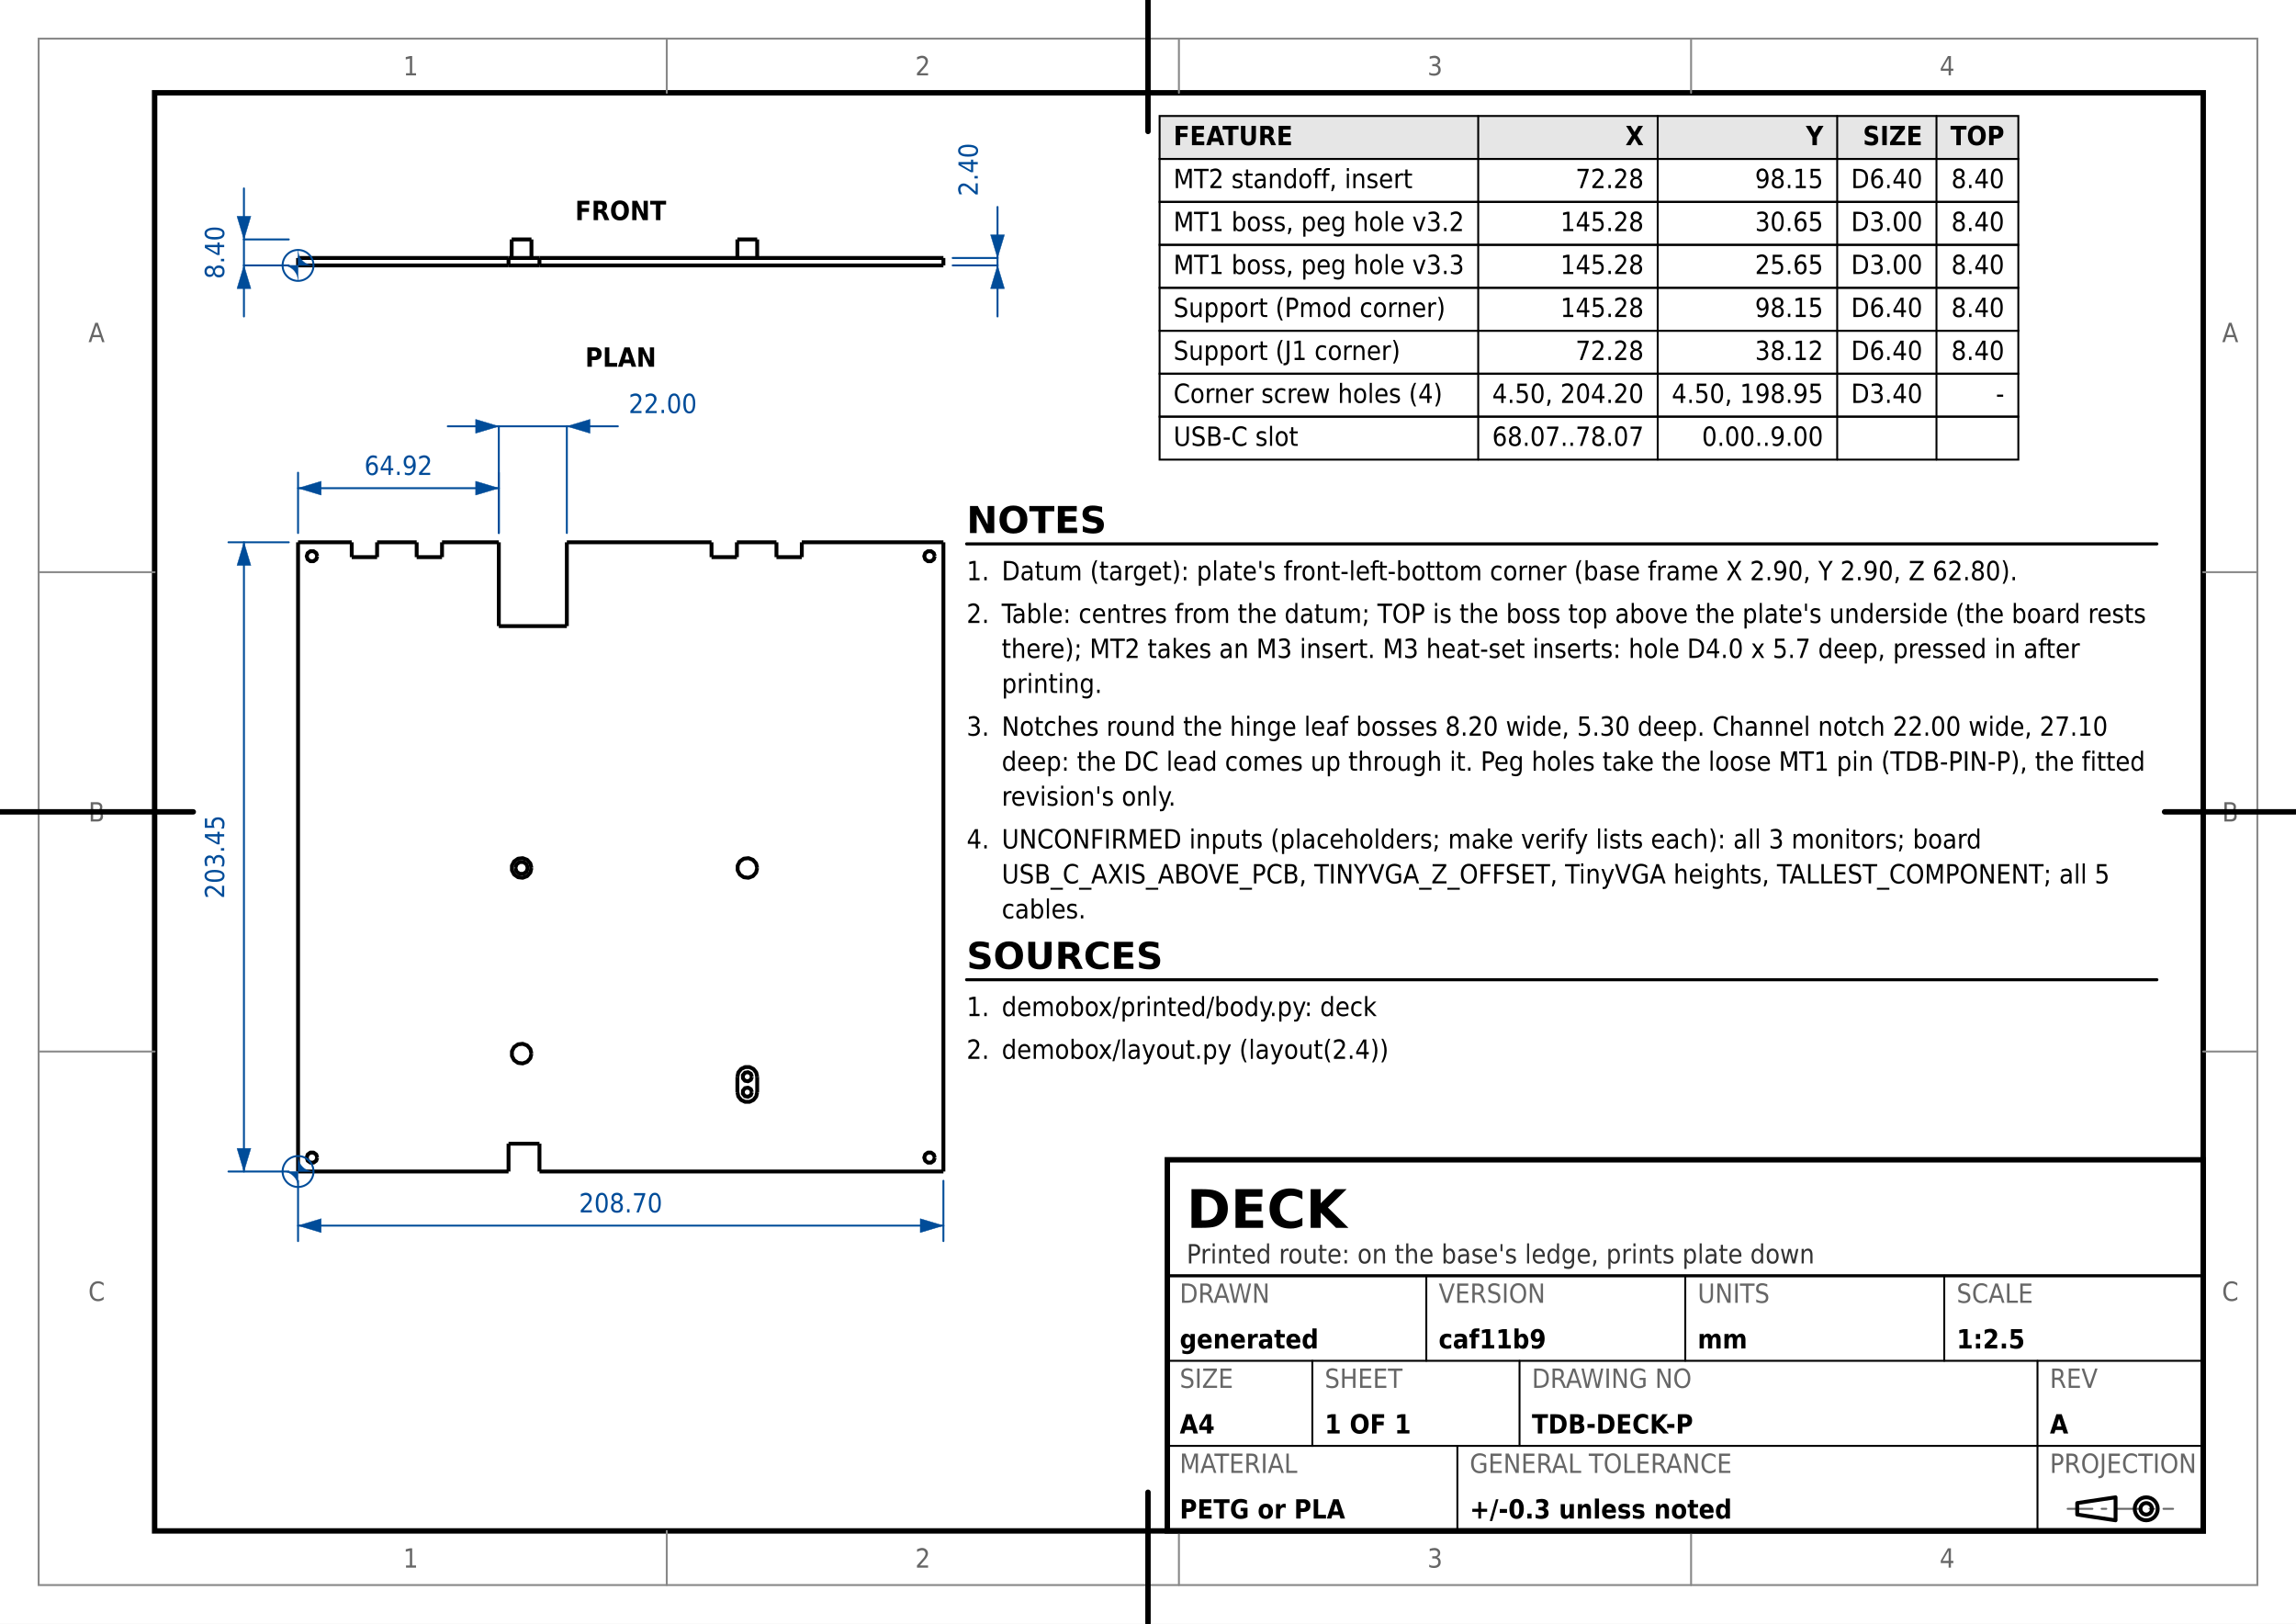
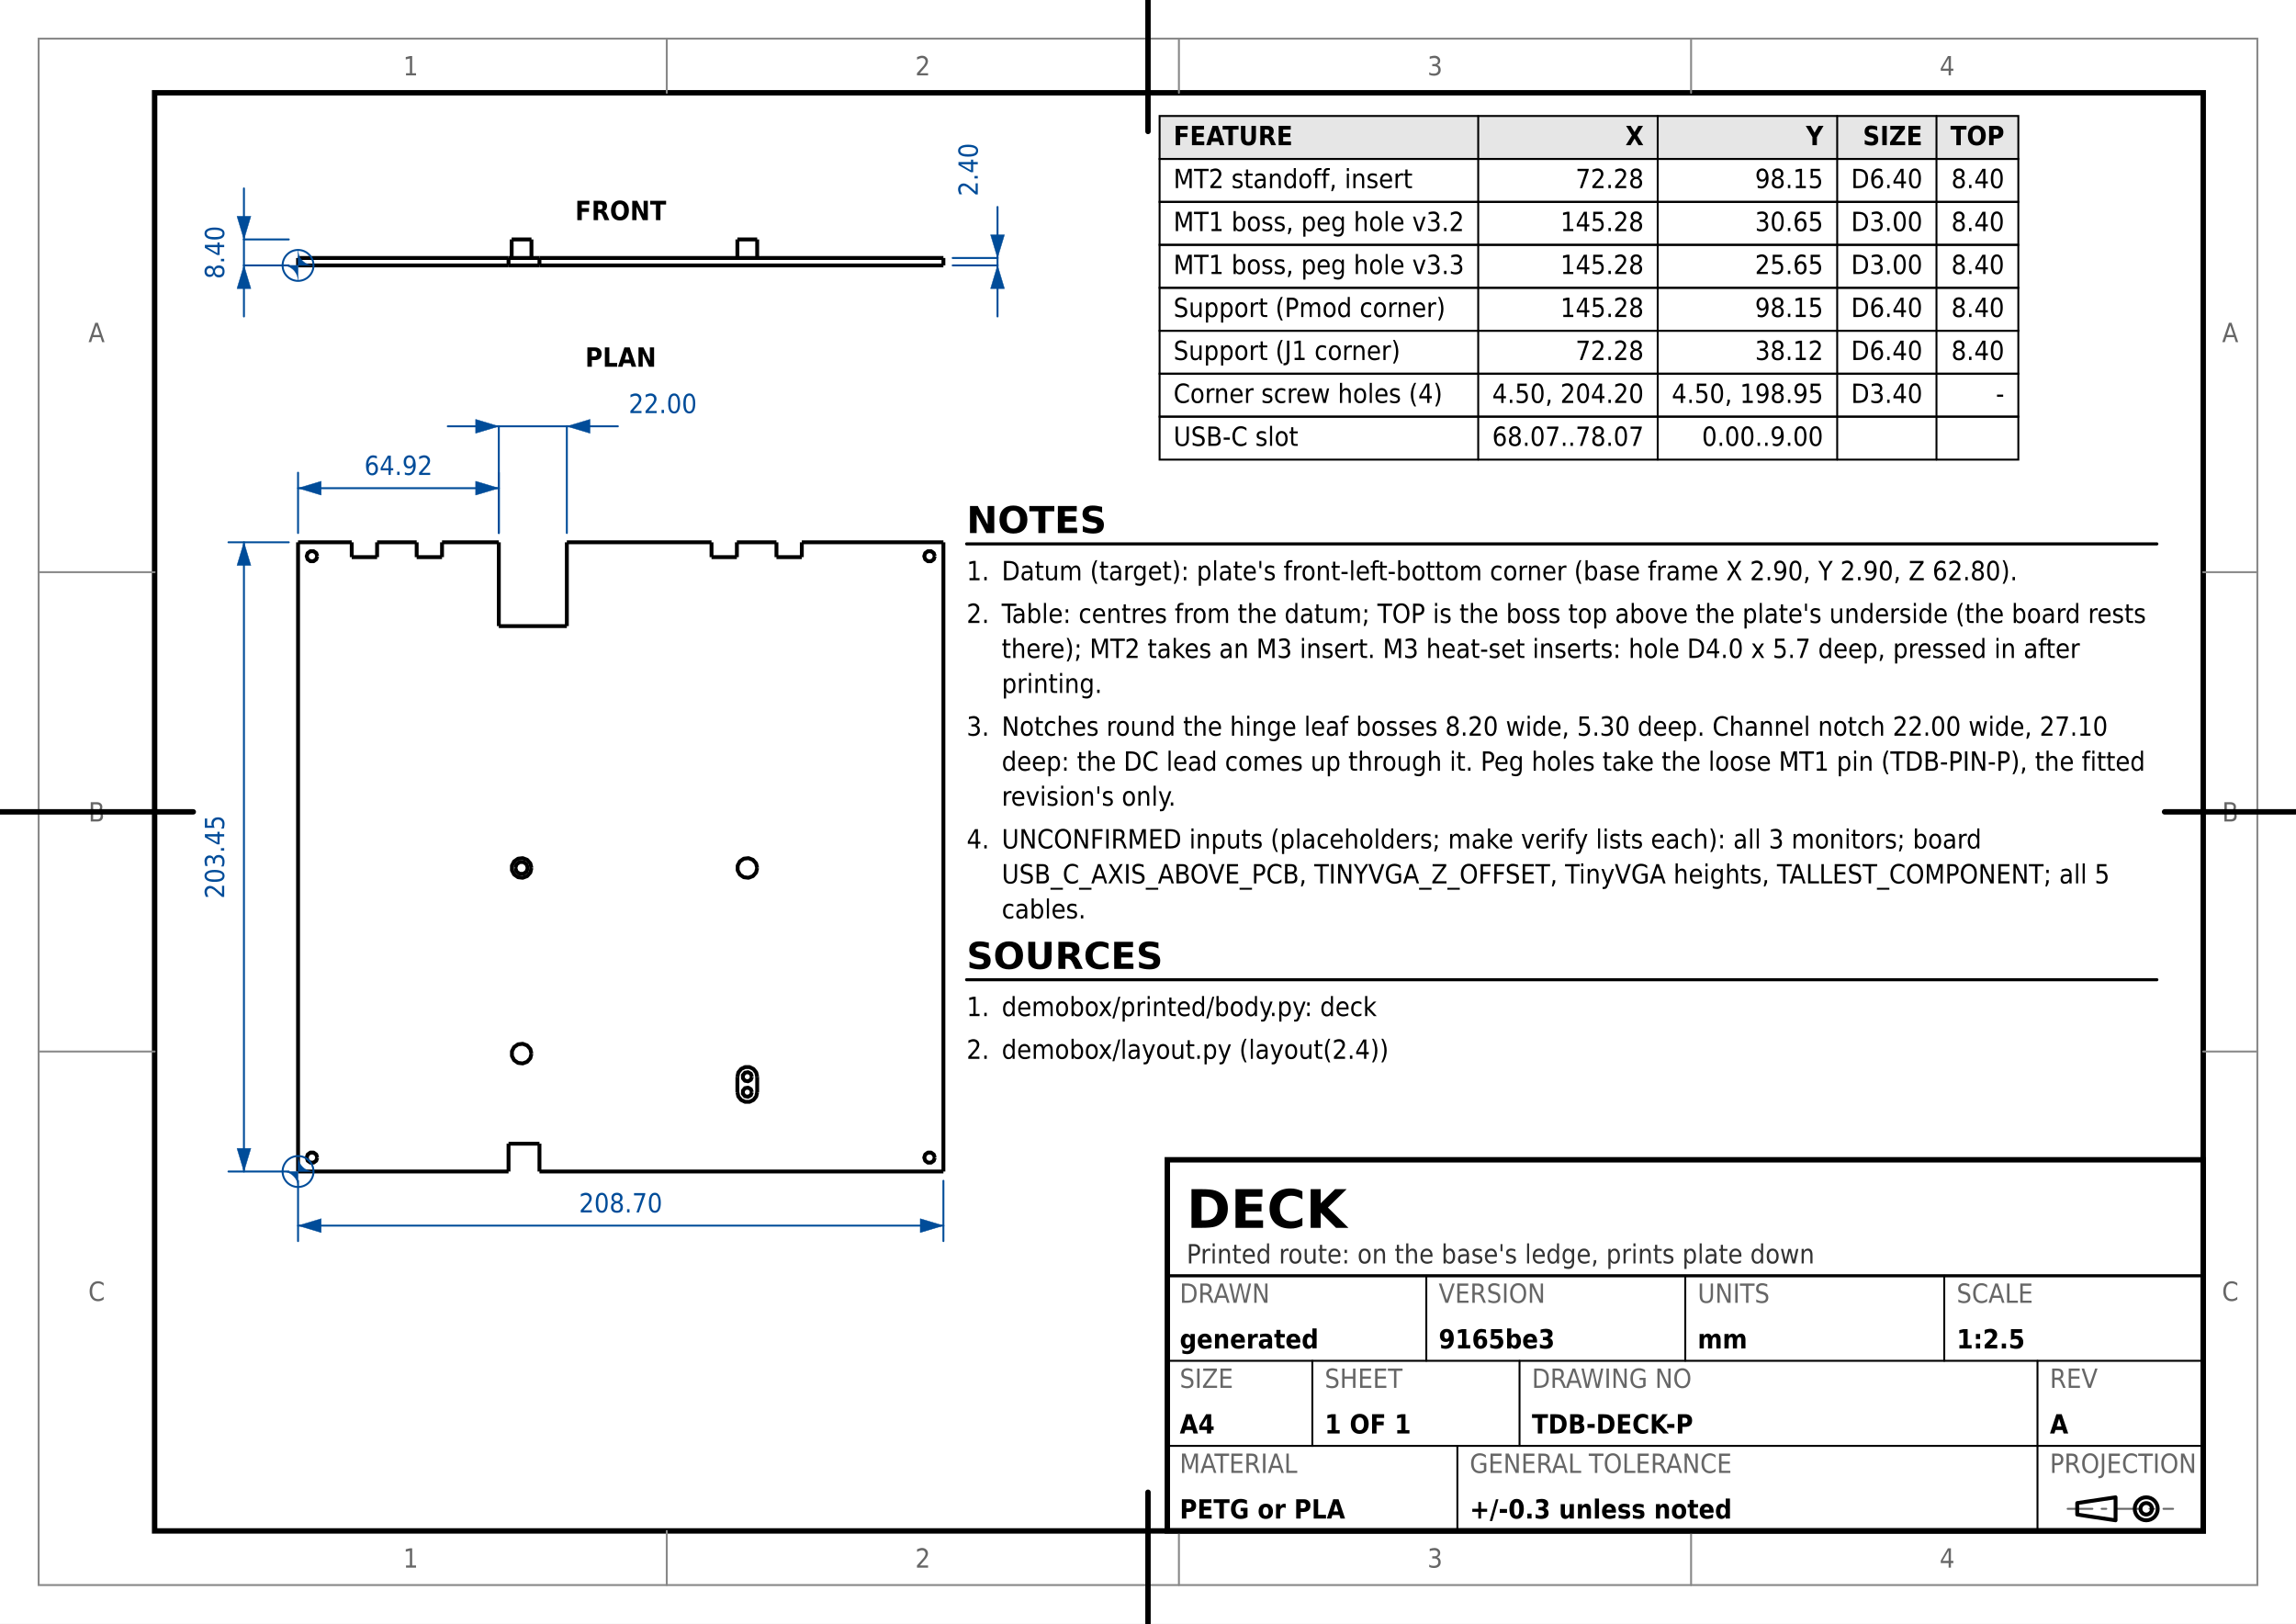
<svg xmlns="http://www.w3.org/2000/svg" version="1.1" width="297mm" height="210mm" viewBox="0 0 297 210">
  <rect width="100%" height="100%" fill="#ffffff" />
  <rect x="5" y="5" width="287" height="200" fill="none" stroke="#888888" stroke-width="0.25" />
  <rect x="20" y="12" width="265" height="186" fill="none" stroke="#000000" stroke-width="0.7" />
  <text x="53.125" y="202.75" font-family="DejaVu Sans Condensed, DejaVu Sans, Liberation Sans, sans-serif" font-size="3.429" fill="#666666" text-anchor="middle">1</text>
  <text x="53.125" y="9.75" font-family="DejaVu Sans Condensed, DejaVu Sans, Liberation Sans, sans-serif" font-size="3.429" fill="#666666" text-anchor="middle">1</text>
  <line x1="86.25" y1="205" x2="86.25" y2="198" stroke="#888888" stroke-width="0.25" stroke-linecap="round" />
  <line x1="86.25" y1="12" x2="86.25" y2="5" stroke="#888888" stroke-width="0.25" stroke-linecap="round" />
  <text x="119.375" y="202.75" font-family="DejaVu Sans Condensed, DejaVu Sans, Liberation Sans, sans-serif" font-size="3.429" fill="#666666" text-anchor="middle">2</text>
  <text x="119.375" y="9.75" font-family="DejaVu Sans Condensed, DejaVu Sans, Liberation Sans, sans-serif" font-size="3.429" fill="#666666" text-anchor="middle">2</text>
  <line x1="152.5" y1="205" x2="152.5" y2="198" stroke="#888888" stroke-width="0.25" stroke-linecap="round" />
  <line x1="152.5" y1="12" x2="152.5" y2="5" stroke="#888888" stroke-width="0.25" stroke-linecap="round" />
  <text x="185.625" y="202.75" font-family="DejaVu Sans Condensed, DejaVu Sans, Liberation Sans, sans-serif" font-size="3.429" fill="#666666" text-anchor="middle">3</text>
  <text x="185.625" y="9.75" font-family="DejaVu Sans Condensed, DejaVu Sans, Liberation Sans, sans-serif" font-size="3.429" fill="#666666" text-anchor="middle">3</text>
  <line x1="218.75" y1="205" x2="218.75" y2="198" stroke="#888888" stroke-width="0.25" stroke-linecap="round" />
  <line x1="218.75" y1="12" x2="218.75" y2="5" stroke="#888888" stroke-width="0.25" stroke-linecap="round" />
  <text x="251.875" y="202.75" font-family="DejaVu Sans Condensed, DejaVu Sans, Liberation Sans, sans-serif" font-size="3.429" fill="#666666" text-anchor="middle">4</text>
  <text x="251.875" y="9.75" font-family="DejaVu Sans Condensed, DejaVu Sans, Liberation Sans, sans-serif" font-size="3.429" fill="#666666" text-anchor="middle">4</text>
  <text x="12.5" y="168.25" font-family="DejaVu Sans Condensed, DejaVu Sans, Liberation Sans, sans-serif" font-size="3.429" fill="#666666" text-anchor="middle">C</text>
  <text x="288.5" y="168.25" font-family="DejaVu Sans Condensed, DejaVu Sans, Liberation Sans, sans-serif" font-size="3.429" fill="#666666" text-anchor="middle">C</text>
  <line x1="5" y1="136" x2="20" y2="136" stroke="#888888" stroke-width="0.25" stroke-linecap="round" />
  <line x1="285" y1="136" x2="292" y2="136" stroke="#888888" stroke-width="0.25" stroke-linecap="round" />
  <text x="12.5" y="106.25" font-family="DejaVu Sans Condensed, DejaVu Sans, Liberation Sans, sans-serif" font-size="3.429" fill="#666666" text-anchor="middle">B</text>
  <text x="288.5" y="106.25" font-family="DejaVu Sans Condensed, DejaVu Sans, Liberation Sans, sans-serif" font-size="3.429" fill="#666666" text-anchor="middle">B</text>
  <line x1="5" y1="74" x2="20" y2="74" stroke="#888888" stroke-width="0.25" stroke-linecap="round" />
  <line x1="285" y1="74" x2="292" y2="74" stroke="#888888" stroke-width="0.25" stroke-linecap="round" />
  <text x="12.5" y="44.25" font-family="DejaVu Sans Condensed, DejaVu Sans, Liberation Sans, sans-serif" font-size="3.429" fill="#666666" text-anchor="middle">A</text>
  <text x="288.5" y="44.25" font-family="DejaVu Sans Condensed, DejaVu Sans, Liberation Sans, sans-serif" font-size="3.429" fill="#666666" text-anchor="middle">A</text>
  <line x1="148.5" y1="210" x2="148.5" y2="193" stroke="#000000" stroke-width="0.7" stroke-linecap="round" />
  <line x1="148.5" y1="17" x2="148.5" y2="0" stroke="#000000" stroke-width="0.7" stroke-linecap="round" />
  <line x1="0" y1="105" x2="25" y2="105" stroke="#000000" stroke-width="0.7" stroke-linecap="round" />
  <line x1="280" y1="105" x2="297" y2="105" stroke="#000000" stroke-width="0.7" stroke-linecap="round" />
  <polyline points="38.555,34.327 38.555,33.367" fill="none" stroke="#000000" stroke-width="0.5" stroke-linejoin="round" />
  <polyline points="38.555,34.327 65.782,34.327" fill="none" stroke="#000000" stroke-width="0.5" stroke-linejoin="round" />
  <polyline points="65.782,33.367 65.782,34.327" fill="none" stroke="#000000" stroke-width="0.5" stroke-linejoin="round" />
  <polyline points="38.555,33.367 65.782,33.367" fill="none" stroke="#000000" stroke-width="0.5" stroke-linejoin="round" />
  <polyline points="69.782,33.367 122.035,33.367" fill="none" stroke="#000000" stroke-width="0.5" stroke-linejoin="round" />
  <polyline points="69.782,33.367 65.782,33.367" fill="none" stroke="#000000" stroke-width="0.5" stroke-linejoin="round" />
  <polyline points="69.782,34.327 122.035,34.327" fill="none" stroke="#000000" stroke-width="0.5" stroke-linejoin="round" />
  <polyline points="69.782,34.327 65.782,34.327" fill="none" stroke="#000000" stroke-width="0.5" stroke-linejoin="round" />
  <polyline points="122.035,34.327 122.035,33.367" fill="none" stroke="#000000" stroke-width="0.5" stroke-linejoin="round" />
  <polyline points="69.782,33.367 69.782,34.327" fill="none" stroke="#000000" stroke-width="0.5" stroke-linejoin="round" />
  <polyline points="66.186,30.967 66.218,30.967 66.312,30.967 66.465,30.967 66.668,30.967 66.91,30.967 67.181,30.967 67.466,30.967 67.751,30.967 68.021,30.967 68.264,30.967 68.466,30.967 68.619,30.967 68.714,30.967 68.746,30.967" fill="none" stroke="#000000" stroke-width="0.5" stroke-linejoin="round" />
  <polyline points="68.746,33.367 68.746,30.967" fill="none" stroke="#000000" stroke-width="0.5" stroke-linejoin="round" />
  <polyline points="97.946,33.367 97.946,30.967" fill="none" stroke="#000000" stroke-width="0.5" stroke-linejoin="round" />
  <polyline points="95.386,33.367 95.386,30.967" fill="none" stroke="#000000" stroke-width="0.5" stroke-linejoin="round" />
  <polyline points="97.946,30.967 97.914,30.967 97.819,30.967 97.666,30.967 97.464,30.967 97.221,30.967 96.951,30.967 96.666,30.967 96.381,30.967 96.11,30.967 95.868,30.967 95.665,30.967 95.512,30.967 95.418,30.967 95.386,30.967" fill="none" stroke="#000000" stroke-width="0.5" stroke-linejoin="round" />
  <polyline points="66.186,33.367 66.186,30.967" fill="none" stroke="#000000" stroke-width="0.5" stroke-linejoin="round" />
  <polyline points="38.555,151.516 38.555,70.136" fill="none" stroke="#000000" stroke-width="0.5" stroke-linejoin="round" />
  <polyline points="38.555,151.516 65.782,151.516" fill="none" stroke="#000000" stroke-width="0.5" stroke-linejoin="round" />
  <polyline points="38.555,70.136 45.499,70.136" fill="none" stroke="#000000" stroke-width="0.5" stroke-linejoin="round" />
  <polyline points="45.499,72.056 45.499,70.136" fill="none" stroke="#000000" stroke-width="0.5" stroke-linejoin="round" />
  <polyline points="48.779,72.056 45.499,72.056" fill="none" stroke="#000000" stroke-width="0.5" stroke-linejoin="round" />
  <polyline points="48.779,72.056 48.779,70.136" fill="none" stroke="#000000" stroke-width="0.5" stroke-linejoin="round" />
  <polyline points="48.779,70.136 53.899,70.136" fill="none" stroke="#000000" stroke-width="0.5" stroke-linejoin="round" />
  <polyline points="53.899,72.056 53.899,70.136" fill="none" stroke="#000000" stroke-width="0.5" stroke-linejoin="round" />
  <polyline points="57.179,72.056 53.899,72.056" fill="none" stroke="#000000" stroke-width="0.5" stroke-linejoin="round" />
  <polyline points="57.179,72.056 57.179,70.136" fill="none" stroke="#000000" stroke-width="0.5" stroke-linejoin="round" />
  <polyline points="57.179,70.136 64.524,70.136" fill="none" stroke="#000000" stroke-width="0.5" stroke-linejoin="round" />
  <polyline points="64.524,80.976 64.524,70.136" fill="none" stroke="#000000" stroke-width="0.5" stroke-linejoin="round" />
  <polyline points="73.324,80.976 64.524,80.976" fill="none" stroke="#000000" stroke-width="0.5" stroke-linejoin="round" />
  <polyline points="73.324,80.976 73.324,70.136" fill="none" stroke="#000000" stroke-width="0.5" stroke-linejoin="round" />
  <polyline points="73.324,70.136 92.039,70.136" fill="none" stroke="#000000" stroke-width="0.5" stroke-linejoin="round" />
  <polyline points="92.039,72.056 92.039,70.136" fill="none" stroke="#000000" stroke-width="0.5" stroke-linejoin="round" />
  <polyline points="95.319,72.056 92.039,72.056" fill="none" stroke="#000000" stroke-width="0.5" stroke-linejoin="round" />
  <polyline points="95.319,72.056 95.319,70.136" fill="none" stroke="#000000" stroke-width="0.5" stroke-linejoin="round" />
  <polyline points="95.319,70.136 100.439,70.136" fill="none" stroke="#000000" stroke-width="0.5" stroke-linejoin="round" />
  <polyline points="100.439,72.056 100.439,70.136" fill="none" stroke="#000000" stroke-width="0.5" stroke-linejoin="round" />
  <polyline points="103.719,72.056 100.439,72.056" fill="none" stroke="#000000" stroke-width="0.5" stroke-linejoin="round" />
  <polyline points="103.719,72.056 103.719,70.136" fill="none" stroke="#000000" stroke-width="0.5" stroke-linejoin="round" />
  <polyline points="103.719,70.136 122.035,70.136" fill="none" stroke="#000000" stroke-width="0.5" stroke-linejoin="round" />
  <polyline points="122.035,151.516 122.035,70.136" fill="none" stroke="#000000" stroke-width="0.5" stroke-linejoin="round" />
  <polyline points="69.782,151.516 122.035,151.516" fill="none" stroke="#000000" stroke-width="0.5" stroke-linejoin="round" />
  <polyline points="69.782,151.516 69.782,147.916" fill="none" stroke="#000000" stroke-width="0.5" stroke-linejoin="round" />
  <polyline points="69.782,147.916 65.782,147.916" fill="none" stroke="#000000" stroke-width="0.5" stroke-linejoin="round" />
  <polyline points="65.782,151.516 65.782,147.916" fill="none" stroke="#000000" stroke-width="0.5" stroke-linejoin="round" />
  <polyline points="41.035,149.716 40.905,149.317 40.565,149.07 40.145,149.07 39.804,149.317 39.675,149.716 39.804,150.116 40.145,150.363 40.565,150.363 40.905,150.116 41.035,149.716" fill="none" stroke="#000000" stroke-width="0.5" stroke-linejoin="round" />
  <polyline points="120.915,149.716 120.785,149.317 120.445,149.07 120.025,149.07 119.684,149.317 119.555,149.716 119.684,150.116 120.025,150.363 120.445,150.363 120.785,150.116 120.915,149.716" fill="none" stroke="#000000" stroke-width="0.5" stroke-linejoin="round" />
  <polyline points="41.035,71.936 40.905,71.537 40.565,71.29 40.145,71.29 39.804,71.537 39.675,71.936 39.804,72.336 40.145,72.583 40.565,72.583 40.905,72.336 41.035,71.936" fill="none" stroke="#000000" stroke-width="0.5" stroke-linejoin="round" />
  <polyline points="120.915,71.936 120.785,71.537 120.445,71.29 120.025,71.29 119.684,71.537 119.555,71.936 119.684,72.336 120.025,72.583 120.445,72.583 120.785,72.336 120.915,71.936" fill="none" stroke="#000000" stroke-width="0.5" stroke-linejoin="round" />
  <polyline points="68.746,136.268 68.599,135.673 68.193,135.215 67.62,134.998 67.012,135.071 66.508,135.419 66.223,135.962 66.223,136.575 66.508,137.117 67.012,137.465 67.62,137.539 68.193,137.322 68.599,136.863 68.746,136.268" fill="none" stroke="#000000" stroke-width="0.5" stroke-linejoin="round" />
  <polyline points="68.746,112.256 68.599,111.662 68.193,111.203 67.62,110.986 67.012,111.059 66.508,111.407 66.223,111.95 66.223,112.563 66.508,113.105 67.012,113.453 67.62,113.527 68.193,113.31 68.599,112.851 68.746,112.256" fill="none" stroke="#000000" stroke-width="0.5" stroke-linejoin="round" />
  <polyline points="97.946,141.256 97.819,141.812 97.464,142.257 96.951,142.504 96.381,142.504 95.868,142.257 95.512,141.812 95.386,141.256" fill="none" stroke="#000000" stroke-width="0.5" stroke-linejoin="round" />
  <polyline points="97.946,139.256 97.946,141.256" fill="none" stroke="#000000" stroke-width="0.5" stroke-linejoin="round" />
  <polyline points="95.386,141.256 95.386,139.256" fill="none" stroke="#000000" stroke-width="0.5" stroke-linejoin="round" />
  <polyline points="95.386,139.256 95.512,138.701 95.868,138.256 96.381,138.008 96.951,138.008 97.464,138.256 97.819,138.701 97.946,139.256" fill="none" stroke="#000000" stroke-width="0.5" stroke-linejoin="round" />
  <polyline points="97.946,112.256 97.799,111.662 97.393,111.203 96.82,110.986 96.212,111.059 95.708,111.407 95.423,111.95 95.423,112.563 95.708,113.105 96.212,113.453 96.82,113.527 97.393,113.31 97.799,112.851 97.946,112.256" fill="none" stroke="#000000" stroke-width="0.5" stroke-linejoin="round" />
  <polyline points="66.666,112.256 66.819,111.786 67.219,111.496 67.713,111.496 68.113,111.786 68.266,112.256 68.113,112.727 67.713,113.017 67.219,113.017 66.819,112.727 66.666,112.256" fill="none" stroke="#000000" stroke-width="0.5" stroke-linejoin="round" />
  <polyline points="97.266,141.256 97.125,140.871 96.77,140.666 96.366,140.737 96.102,141.051 96.102,141.462 96.366,141.776 96.77,141.847 97.125,141.642 97.266,141.256" fill="none" stroke="#000000" stroke-width="0.5" stroke-linejoin="round" />
  <polyline points="97.266,139.256 97.125,138.871 96.77,138.666 96.366,138.737 96.102,139.051 96.102,139.462 96.366,139.776 96.77,139.847 97.125,139.642 97.266,139.256" fill="none" stroke="#000000" stroke-width="0.5" stroke-linejoin="round" />
  <circle cx="38.555" cy="34.327" r="2" fill="none" stroke="#004c99" stroke-width="0.25" />
  <path d="M 38.555 34.327 L 40.555 34.327 A 2.0 2.0 0 0 1 38.555 32.327 Z" fill="#004c99" stroke="#004c99" stroke-width="0.05" stroke-linejoin="round" stroke-linecap="round" />
  <path d="M 38.555 34.327 L 36.555 34.327 A 2.0 2.0 0 0 1 38.555 36.327 Z" fill="#004c99" stroke="#004c99" stroke-width="0.05" stroke-linejoin="round" stroke-linecap="round" />
  <circle cx="38.555" cy="151.516" r="2" fill="none" stroke="#004c99" stroke-width="0.25" />
  <path d="M 38.555 151.516 L 40.555 151.516 A 2.0 2.0 0 0 1 38.555 149.516 Z" fill="#004c99" stroke="#004c99" stroke-width="0.05" stroke-linejoin="round" stroke-linecap="round" />
  <path d="M 38.555 151.516 L 36.555 151.516 A 2.0 2.0 0 0 1 38.555 153.516 Z" fill="#004c99" stroke="#004c99" stroke-width="0.05" stroke-linejoin="round" stroke-linecap="round" />
  <line x1="37.355" y1="34.327" x2="31.555" y2="34.327" stroke="#004c99" stroke-width="0.25" stroke-linecap="round" />
  <line x1="37.355" y1="30.967" x2="31.555" y2="30.967" stroke="#004c99" stroke-width="0.25" stroke-linecap="round" />
  <line x1="31.555" y1="34.327" x2="31.555" y2="30.967" stroke="#004c99" stroke-width="0.25" stroke-linecap="round" />
  <polygon points="31.555,34.327 30.655,37.327 32.455,37.327" fill="#004c99" stroke="#004c99" stroke-width="0.05" stroke-linejoin="round" />
  <polygon points="31.555,30.967 32.455,27.967 30.655,27.967" fill="#004c99" stroke="#004c99" stroke-width="0.05" stroke-linejoin="round" />
  <line x1="31.555" y1="40.927" x2="31.555" y2="34.327" stroke="#004c99" stroke-width="0.25" stroke-linecap="round" />
  <line x1="31.555" y1="30.967" x2="31.555" y2="24.367" stroke="#004c99" stroke-width="0.25" stroke-linecap="round" />
  <text x="29" y="32.647" font-family="DejaVu Sans Condensed, DejaVu Sans, Liberation Sans, sans-serif" font-size="3.429" fill="#004c99" text-anchor="middle" transform="rotate(-90 29 32.647)">8.40</text>
  <line x1="38.555" y1="152.716" x2="38.555" y2="160.516" stroke="#004c99" stroke-width="0.25" stroke-linecap="round" />
  <line x1="122.035" y1="152.716" x2="122.035" y2="160.516" stroke="#004c99" stroke-width="0.25" stroke-linecap="round" />
  <line x1="38.555" y1="158.516" x2="122.035" y2="158.516" stroke="#004c99" stroke-width="0.25" stroke-linecap="round" />
  <polygon points="38.555,158.516 41.555,159.416 41.555,157.616" fill="#004c99" stroke="#004c99" stroke-width="0.05" stroke-linejoin="round" />
  <polygon points="122.035,158.516 119.035,157.616 119.035,159.416" fill="#004c99" stroke="#004c99" stroke-width="0.05" stroke-linejoin="round" />
  <text x="80.295" y="156.807" font-family="DejaVu Sans Condensed, DejaVu Sans, Liberation Sans, sans-serif" font-size="3.429" fill="#004c99" text-anchor="middle">208.70</text>
  <line x1="37.355" y1="151.516" x2="29.555" y2="151.516" stroke="#004c99" stroke-width="0.25" stroke-linecap="round" />
  <line x1="37.355" y1="70.136" x2="29.555" y2="70.136" stroke="#004c99" stroke-width="0.25" stroke-linecap="round" />
  <line x1="31.555" y1="151.516" x2="31.555" y2="70.136" stroke="#004c99" stroke-width="0.25" stroke-linecap="round" />
  <polygon points="31.555,151.516 32.455,148.516 30.655,148.516" fill="#004c99" stroke="#004c99" stroke-width="0.05" stroke-linejoin="round" />
  <polygon points="31.555,70.136 30.655,73.136 32.455,73.136" fill="#004c99" stroke="#004c99" stroke-width="0.05" stroke-linejoin="round" />
  <text x="29" y="110.826" font-family="DejaVu Sans Condensed, DejaVu Sans, Liberation Sans, sans-serif" font-size="3.429" fill="#004c99" text-anchor="middle" transform="rotate(-90 29 110.8263)">203.45</text>
  <line x1="123.235" y1="34.327" x2="129.035" y2="34.327" stroke="#004c99" stroke-width="0.25" stroke-linecap="round" />
  <line x1="123.235" y1="33.367" x2="129.035" y2="33.367" stroke="#004c99" stroke-width="0.25" stroke-linecap="round" />
  <line x1="129.035" y1="34.327" x2="129.035" y2="33.367" stroke="#004c99" stroke-width="0.25" stroke-linecap="round" />
  <polygon points="129.035,34.327 128.135,37.327 129.935,37.327" fill="#004c99" stroke="#004c99" stroke-width="0.05" stroke-linejoin="round" />
  <polygon points="129.035,33.367 129.935,30.367 128.135,30.367" fill="#004c99" stroke="#004c99" stroke-width="0.05" stroke-linejoin="round" />
  <line x1="129.035" y1="40.927" x2="129.035" y2="34.327" stroke="#004c99" stroke-width="0.25" stroke-linecap="round" />
  <line x1="129.035" y1="33.367" x2="129.035" y2="26.767" stroke="#004c99" stroke-width="0.25" stroke-linecap="round" />
  <text x="126.48" y="25.367" font-family="DejaVu Sans Condensed, DejaVu Sans, Liberation Sans, sans-serif" font-size="3.429" fill="#004c99" text-anchor="start" transform="rotate(-90 126.48 25.367)">2.40</text>
  <line x1="38.555" y1="68.936" x2="38.555" y2="61.136" stroke="#004c99" stroke-width="0.25" stroke-linecap="round" />
  <line x1="64.524" y1="68.936" x2="64.524" y2="61.136" stroke="#004c99" stroke-width="0.25" stroke-linecap="round" />
  <line x1="38.555" y1="63.136" x2="64.524" y2="63.136" stroke="#004c99" stroke-width="0.25" stroke-linecap="round" />
  <polygon points="38.555,63.136 41.555,64.036 41.555,62.236" fill="#004c99" stroke="#004c99" stroke-width="0.05" stroke-linejoin="round" />
  <polygon points="64.524,63.136 61.524,62.236 61.524,64.036" fill="#004c99" stroke="#004c99" stroke-width="0.05" stroke-linejoin="round" />
  <text x="51.539" y="61.427" font-family="DejaVu Sans Condensed, DejaVu Sans, Liberation Sans, sans-serif" font-size="3.429" fill="#004c99" text-anchor="middle">64.92</text>
  <line x1="64.524" y1="68.936" x2="64.524" y2="55.136" stroke="#004c99" stroke-width="0.25" stroke-linecap="round" />
  <line x1="73.324" y1="68.936" x2="73.324" y2="55.136" stroke="#004c99" stroke-width="0.25" stroke-linecap="round" />
  <line x1="64.524" y1="55.136" x2="73.324" y2="55.136" stroke="#004c99" stroke-width="0.25" stroke-linecap="round" />
  <polygon points="64.524,55.136 61.524,54.236 61.524,56.036" fill="#004c99" stroke="#004c99" stroke-width="0.05" stroke-linejoin="round" />
  <polygon points="73.324,55.136 76.324,56.036 76.324,54.236" fill="#004c99" stroke="#004c99" stroke-width="0.05" stroke-linejoin="round" />
  <line x1="57.924" y1="55.136" x2="64.524" y2="55.136" stroke="#004c99" stroke-width="0.25" stroke-linecap="round" />
  <line x1="73.324" y1="55.136" x2="79.924" y2="55.136" stroke="#004c99" stroke-width="0.25" stroke-linecap="round" />
  <text x="81.324" y="53.427" font-family="DejaVu Sans Condensed, DejaVu Sans, Liberation Sans, sans-serif" font-size="3.429" fill="#004c99" text-anchor="start">22.00</text>
  <text x="80.295" y="28.467" font-family="DejaVu Sans Condensed, DejaVu Sans, Liberation Sans, sans-serif" font-size="3.429" fill="#000000" text-anchor="middle" font-weight="bold">FRONT</text>
  <text x="80.295" y="47.427" font-family="DejaVu Sans Condensed, DejaVu Sans, Liberation Sans, sans-serif" font-size="3.429" fill="#000000" text-anchor="middle" font-weight="bold">PLAN</text>
  <rect x="150" y="15" width="111.082" height="5.556" fill="#e6e6e6" stroke="#000000" stroke-width="0.25" />
  <text x="151.8" y="18.778" font-family="DejaVu Sans Condensed, DejaVu Sans, Liberation Sans, sans-serif" font-size="3.429" fill="#000000" text-anchor="start" font-weight="bold">FEATURE</text>
  <text x="212.633" y="18.778" font-family="DejaVu Sans Condensed, DejaVu Sans, Liberation Sans, sans-serif" font-size="3.429" fill="#000000" text-anchor="end" font-weight="bold">X</text>
  <text x="235.851" y="18.778" font-family="DejaVu Sans Condensed, DejaVu Sans, Liberation Sans, sans-serif" font-size="3.429" fill="#000000" text-anchor="end" font-weight="bold">Y</text>
  <text x="248.694" y="18.778" font-family="DejaVu Sans Condensed, DejaVu Sans, Liberation Sans, sans-serif" font-size="3.429" fill="#000000" text-anchor="end" font-weight="bold">SIZE</text>
  <text x="259.282" y="18.778" font-family="DejaVu Sans Condensed, DejaVu Sans, Liberation Sans, sans-serif" font-size="3.429" fill="#000000" text-anchor="end" font-weight="bold">TOP</text>
  <rect x="150" y="20.556" width="111.082" height="5.556" fill="none" stroke="#000000" stroke-width="0.25" />
  <text x="151.8" y="24.333" font-family="DejaVu Sans Condensed, DejaVu Sans, Liberation Sans, sans-serif" font-size="3.429" fill="#000000" text-anchor="start">MT2 standoff, insert</text>
  <text x="212.633" y="24.333" font-family="DejaVu Sans Condensed, DejaVu Sans, Liberation Sans, sans-serif" font-size="3.429" fill="#000000" text-anchor="end">72.28</text>
  <text x="235.851" y="24.333" font-family="DejaVu Sans Condensed, DejaVu Sans, Liberation Sans, sans-serif" font-size="3.429" fill="#000000" text-anchor="end">98.15</text>
  <text x="248.694" y="24.333" font-family="DejaVu Sans Condensed, DejaVu Sans, Liberation Sans, sans-serif" font-size="3.429" fill="#000000" text-anchor="end">D6.40</text>
  <text x="259.282" y="24.333" font-family="DejaVu Sans Condensed, DejaVu Sans, Liberation Sans, sans-serif" font-size="3.429" fill="#000000" text-anchor="end">8.40</text>
  <rect x="150" y="26.111" width="111.082" height="5.556" fill="none" stroke="#000000" stroke-width="0.25" />
  <text x="151.8" y="29.889" font-family="DejaVu Sans Condensed, DejaVu Sans, Liberation Sans, sans-serif" font-size="3.429" fill="#000000" text-anchor="start">MT1 boss, peg hole v3.2</text>
  <text x="212.633" y="29.889" font-family="DejaVu Sans Condensed, DejaVu Sans, Liberation Sans, sans-serif" font-size="3.429" fill="#000000" text-anchor="end">145.28</text>
  <text x="235.851" y="29.889" font-family="DejaVu Sans Condensed, DejaVu Sans, Liberation Sans, sans-serif" font-size="3.429" fill="#000000" text-anchor="end">30.65</text>
  <text x="248.694" y="29.889" font-family="DejaVu Sans Condensed, DejaVu Sans, Liberation Sans, sans-serif" font-size="3.429" fill="#000000" text-anchor="end">D3.00</text>
  <text x="259.282" y="29.889" font-family="DejaVu Sans Condensed, DejaVu Sans, Liberation Sans, sans-serif" font-size="3.429" fill="#000000" text-anchor="end">8.40</text>
  <rect x="150" y="31.667" width="111.082" height="5.556" fill="none" stroke="#000000" stroke-width="0.25" />
  <text x="151.8" y="35.444" font-family="DejaVu Sans Condensed, DejaVu Sans, Liberation Sans, sans-serif" font-size="3.429" fill="#000000" text-anchor="start">MT1 boss, peg hole v3.3</text>
  <text x="212.633" y="35.444" font-family="DejaVu Sans Condensed, DejaVu Sans, Liberation Sans, sans-serif" font-size="3.429" fill="#000000" text-anchor="end">145.28</text>
  <text x="235.851" y="35.444" font-family="DejaVu Sans Condensed, DejaVu Sans, Liberation Sans, sans-serif" font-size="3.429" fill="#000000" text-anchor="end">25.65</text>
  <text x="248.694" y="35.444" font-family="DejaVu Sans Condensed, DejaVu Sans, Liberation Sans, sans-serif" font-size="3.429" fill="#000000" text-anchor="end">D3.00</text>
  <text x="259.282" y="35.444" font-family="DejaVu Sans Condensed, DejaVu Sans, Liberation Sans, sans-serif" font-size="3.429" fill="#000000" text-anchor="end">8.40</text>
  <rect x="150" y="37.222" width="111.082" height="5.556" fill="none" stroke="#000000" stroke-width="0.25" />
  <text x="151.8" y="41" font-family="DejaVu Sans Condensed, DejaVu Sans, Liberation Sans, sans-serif" font-size="3.429" fill="#000000" text-anchor="start">Support (Pmod corner)</text>
  <text x="212.633" y="41" font-family="DejaVu Sans Condensed, DejaVu Sans, Liberation Sans, sans-serif" font-size="3.429" fill="#000000" text-anchor="end">145.28</text>
  <text x="235.851" y="41" font-family="DejaVu Sans Condensed, DejaVu Sans, Liberation Sans, sans-serif" font-size="3.429" fill="#000000" text-anchor="end">98.15</text>
  <text x="248.694" y="41" font-family="DejaVu Sans Condensed, DejaVu Sans, Liberation Sans, sans-serif" font-size="3.429" fill="#000000" text-anchor="end">D6.40</text>
  <text x="259.282" y="41" font-family="DejaVu Sans Condensed, DejaVu Sans, Liberation Sans, sans-serif" font-size="3.429" fill="#000000" text-anchor="end">8.40</text>
  <rect x="150" y="42.778" width="111.082" height="5.556" fill="none" stroke="#000000" stroke-width="0.25" />
  <text x="151.8" y="46.556" font-family="DejaVu Sans Condensed, DejaVu Sans, Liberation Sans, sans-serif" font-size="3.429" fill="#000000" text-anchor="start">Support (J1 corner)</text>
  <text x="212.633" y="46.556" font-family="DejaVu Sans Condensed, DejaVu Sans, Liberation Sans, sans-serif" font-size="3.429" fill="#000000" text-anchor="end">72.28</text>
  <text x="235.851" y="46.556" font-family="DejaVu Sans Condensed, DejaVu Sans, Liberation Sans, sans-serif" font-size="3.429" fill="#000000" text-anchor="end">38.12</text>
  <text x="248.694" y="46.556" font-family="DejaVu Sans Condensed, DejaVu Sans, Liberation Sans, sans-serif" font-size="3.429" fill="#000000" text-anchor="end">D6.40</text>
  <text x="259.282" y="46.556" font-family="DejaVu Sans Condensed, DejaVu Sans, Liberation Sans, sans-serif" font-size="3.429" fill="#000000" text-anchor="end">8.40</text>
  <rect x="150" y="48.333" width="111.082" height="5.556" fill="none" stroke="#000000" stroke-width="0.25" />
  <text x="151.8" y="52.111" font-family="DejaVu Sans Condensed, DejaVu Sans, Liberation Sans, sans-serif" font-size="3.429" fill="#000000" text-anchor="start">Corner screw holes (4)</text>
  <text x="212.633" y="52.111" font-family="DejaVu Sans Condensed, DejaVu Sans, Liberation Sans, sans-serif" font-size="3.429" fill="#000000" text-anchor="end">4.50, 204.20</text>
  <text x="235.851" y="52.111" font-family="DejaVu Sans Condensed, DejaVu Sans, Liberation Sans, sans-serif" font-size="3.429" fill="#000000" text-anchor="end">4.50, 198.95</text>
  <text x="248.694" y="52.111" font-family="DejaVu Sans Condensed, DejaVu Sans, Liberation Sans, sans-serif" font-size="3.429" fill="#000000" text-anchor="end">D3.40</text>
  <text x="259.282" y="52.111" font-family="DejaVu Sans Condensed, DejaVu Sans, Liberation Sans, sans-serif" font-size="3.429" fill="#000000" text-anchor="end">-</text>
  <rect x="150" y="53.889" width="111.082" height="5.556" fill="none" stroke="#000000" stroke-width="0.25" />
  <text x="151.8" y="57.667" font-family="DejaVu Sans Condensed, DejaVu Sans, Liberation Sans, sans-serif" font-size="3.429" fill="#000000" text-anchor="start">USB-C slot</text>
  <text x="212.633" y="57.667" font-family="DejaVu Sans Condensed, DejaVu Sans, Liberation Sans, sans-serif" font-size="3.429" fill="#000000" text-anchor="end">68.07..78.07</text>
  <text x="235.851" y="57.667" font-family="DejaVu Sans Condensed, DejaVu Sans, Liberation Sans, sans-serif" font-size="3.429" fill="#000000" text-anchor="end">0.00..9.00</text>
  <line x1="191.215" y1="15" x2="191.215" y2="59.444" stroke="#000000" stroke-width="0.25" stroke-linecap="round" />
  <line x1="214.433" y1="15" x2="214.433" y2="59.444" stroke="#000000" stroke-width="0.25" stroke-linecap="round" />
  <line x1="237.651" y1="15" x2="237.651" y2="59.444" stroke="#000000" stroke-width="0.25" stroke-linecap="round" />
  <line x1="250.494" y1="15" x2="250.494" y2="59.444" stroke="#000000" stroke-width="0.25" stroke-linecap="round" />
  <text x="125.035" y="68.944" font-family="DejaVu Sans, Liberation Sans, sans-serif" font-size="4.801" fill="#000000" text-anchor="start" font-weight="bold">NOTES</text>
  <line x1="125.035" y1="70.344" x2="279" y2="70.344" stroke="#000000" stroke-width="0.4" stroke-linecap="round" />
  <text x="125.035" y="75.044" font-family="DejaVu Sans Condensed, DejaVu Sans, Liberation Sans, sans-serif" font-size="3.429" fill="#000000" text-anchor="start">1.</text>
  <text x="129.577" y="75.044" font-family="DejaVu Sans Condensed, DejaVu Sans, Liberation Sans, sans-serif" font-size="3.429" fill="#000000" text-anchor="start">Datum (target): plate's front-left-bottom corner (base frame X 2.90, Y 2.90, Z 62.80).</text>
  <text x="125.035" y="80.571" font-family="DejaVu Sans Condensed, DejaVu Sans, Liberation Sans, sans-serif" font-size="3.429" fill="#000000" text-anchor="start">2.</text>
  <text x="129.577" y="80.571" font-family="DejaVu Sans Condensed, DejaVu Sans, Liberation Sans, sans-serif" font-size="3.429" fill="#000000" text-anchor="start">Table: centres from the datum; TOP is the boss top above the plate's underside (the board rests</text>
  <text x="129.577" y="85.098" font-family="DejaVu Sans Condensed, DejaVu Sans, Liberation Sans, sans-serif" font-size="3.429" fill="#000000" text-anchor="start">there); MT2 takes an M3 insert. M3 heat-set inserts: hole D4.0 x 5.7 deep, pressed in after</text>
  <text x="129.577" y="89.625" font-family="DejaVu Sans Condensed, DejaVu Sans, Liberation Sans, sans-serif" font-size="3.429" fill="#000000" text-anchor="start">printing.</text>
  <text x="125.035" y="95.151" font-family="DejaVu Sans Condensed, DejaVu Sans, Liberation Sans, sans-serif" font-size="3.429" fill="#000000" text-anchor="start">3.</text>
  <text x="129.577" y="95.151" font-family="DejaVu Sans Condensed, DejaVu Sans, Liberation Sans, sans-serif" font-size="3.429" fill="#000000" text-anchor="start">Notches round the hinge leaf bosses 8.20 wide, 5.30 deep. Channel notch 22.00 wide, 27.10</text>
  <text x="129.577" y="99.678" font-family="DejaVu Sans Condensed, DejaVu Sans, Liberation Sans, sans-serif" font-size="3.429" fill="#000000" text-anchor="start">deep: the DC lead comes up through it. Peg holes take the loose MT1 pin (TDB-PIN-P), the fitted</text>
  <text x="129.577" y="104.205" font-family="DejaVu Sans Condensed, DejaVu Sans, Liberation Sans, sans-serif" font-size="3.429" fill="#000000" text-anchor="start">revision's only.</text>
  <text x="125.035" y="109.732" font-family="DejaVu Sans Condensed, DejaVu Sans, Liberation Sans, sans-serif" font-size="3.429" fill="#000000" text-anchor="start">4.</text>
  <text x="129.577" y="109.732" font-family="DejaVu Sans Condensed, DejaVu Sans, Liberation Sans, sans-serif" font-size="3.429" fill="#000000" text-anchor="start">UNCONFIRMED inputs (placeholders; make verify lists each): all 3 monitors; board</text>
  <text x="129.577" y="114.258" font-family="DejaVu Sans Condensed, DejaVu Sans, Liberation Sans, sans-serif" font-size="3.429" fill="#000000" text-anchor="start">USB_C_AXIS_ABOVE_PCB, TINYVGA_Z_OFFSET, TinyVGA heights, TALLEST_COMPONENT; all 5</text>
  <text x="129.577" y="118.785" font-family="DejaVu Sans Condensed, DejaVu Sans, Liberation Sans, sans-serif" font-size="3.429" fill="#000000" text-anchor="start">cables.</text>
  <text x="125.035" y="125.312" font-family="DejaVu Sans, Liberation Sans, sans-serif" font-size="4.801" fill="#000000" text-anchor="start" font-weight="bold">SOURCES</text>
  <line x1="125.035" y1="126.712" x2="279" y2="126.712" stroke="#000000" stroke-width="0.4" stroke-linecap="round" />
  <text x="125.035" y="131.412" font-family="DejaVu Sans Condensed, DejaVu Sans, Liberation Sans, sans-serif" font-size="3.429" fill="#000000" text-anchor="start">1.</text>
  <text x="129.577" y="131.412" font-family="DejaVu Sans Condensed, DejaVu Sans, Liberation Sans, sans-serif" font-size="3.429" fill="#000000" text-anchor="start">demobox/printed/body.py: deck</text>
  <text x="125.035" y="136.939" font-family="DejaVu Sans Condensed, DejaVu Sans, Liberation Sans, sans-serif" font-size="3.429" fill="#000000" text-anchor="start">2.</text>
  <text x="129.577" y="136.939" font-family="DejaVu Sans Condensed, DejaVu Sans, Liberation Sans, sans-serif" font-size="3.429" fill="#000000" text-anchor="start">demobox/layout.py (layout(2.4))</text>
  <rect x="151" y="150" width="134" height="48" fill="none" stroke="#000000" stroke-width="0.7" />
  <line x1="151" y1="165" x2="285" y2="165" stroke="#000000" stroke-width="0.4" stroke-linecap="round" />
  <text x="153.5" y="158.8" font-family="DejaVu Sans, Liberation Sans, sans-serif" font-size="6.859" fill="#000000" text-anchor="start" font-weight="bold">DECK</text>
  <text x="153.5" y="163.4" font-family="DejaVu Sans Condensed, DejaVu Sans, Liberation Sans, sans-serif" font-size="3.429" fill="#333333" text-anchor="start">Printed route: on the base's ledge, prints plate down</text>
  <text x="152.6" y="168.5" font-family="DejaVu Sans Condensed, DejaVu Sans, Liberation Sans, sans-serif" font-size="3.429" fill="#666666" text-anchor="start">DRAWN</text>
  <text x="152.6" y="174.4" font-family="DejaVu Sans Condensed, DejaVu Sans, Liberation Sans, sans-serif" font-size="3.429" fill="#000000" text-anchor="start" font-weight="bold">generated</text>
  <line x1="184.5" y1="176" x2="184.5" y2="165" stroke="#000000" stroke-width="0.25" stroke-linecap="round" />
  <text x="186.1" y="168.5" font-family="DejaVu Sans Condensed, DejaVu Sans, Liberation Sans, sans-serif" font-size="3.429" fill="#666666" text-anchor="start">VERSION</text>
-   <text x="186.1" y="174.4" font-family="DejaVu Sans Condensed, DejaVu Sans, Liberation Sans, sans-serif" font-size="3.429" fill="#000000" text-anchor="start" font-weight="bold">caf11b9</text>
+   <text x="186.1" y="174.4" font-family="DejaVu Sans Condensed, DejaVu Sans, Liberation Sans, sans-serif" font-size="3.429" fill="#000000" text-anchor="start" font-weight="bold">9165be3</text>
  <line x1="218" y1="176" x2="218" y2="165" stroke="#000000" stroke-width="0.25" stroke-linecap="round" />
  <text x="219.6" y="168.5" font-family="DejaVu Sans Condensed, DejaVu Sans, Liberation Sans, sans-serif" font-size="3.429" fill="#666666" text-anchor="start">UNITS</text>
  <text x="219.6" y="174.4" font-family="DejaVu Sans Condensed, DejaVu Sans, Liberation Sans, sans-serif" font-size="3.429" fill="#000000" text-anchor="start" font-weight="bold">mm</text>
  <line x1="251.5" y1="176" x2="251.5" y2="165" stroke="#000000" stroke-width="0.25" stroke-linecap="round" />
  <text x="253.1" y="168.5" font-family="DejaVu Sans Condensed, DejaVu Sans, Liberation Sans, sans-serif" font-size="3.429" fill="#666666" text-anchor="start">SCALE</text>
  <text x="253.1" y="174.4" font-family="DejaVu Sans Condensed, DejaVu Sans, Liberation Sans, sans-serif" font-size="3.429" fill="#000000" text-anchor="start" font-weight="bold">1:2.5</text>
  <line x1="151" y1="176" x2="285" y2="176" stroke="#000000" stroke-width="0.25" stroke-linecap="round" />
  <text x="152.6" y="179.5" font-family="DejaVu Sans Condensed, DejaVu Sans, Liberation Sans, sans-serif" font-size="3.429" fill="#666666" text-anchor="start">SIZE</text>
  <text x="152.6" y="185.4" font-family="DejaVu Sans Condensed, DejaVu Sans, Liberation Sans, sans-serif" font-size="3.429" fill="#000000" text-anchor="start" font-weight="bold">A4</text>
  <line x1="169.76" y1="187" x2="169.76" y2="176" stroke="#000000" stroke-width="0.25" stroke-linecap="round" />
  <text x="171.36" y="179.5" font-family="DejaVu Sans Condensed, DejaVu Sans, Liberation Sans, sans-serif" font-size="3.429" fill="#666666" text-anchor="start">SHEET</text>
  <text x="171.36" y="185.4" font-family="DejaVu Sans Condensed, DejaVu Sans, Liberation Sans, sans-serif" font-size="3.429" fill="#000000" text-anchor="start" font-weight="bold">1 OF 1</text>
  <line x1="196.56" y1="187" x2="196.56" y2="176" stroke="#000000" stroke-width="0.25" stroke-linecap="round" />
  <text x="198.16" y="179.5" font-family="DejaVu Sans Condensed, DejaVu Sans, Liberation Sans, sans-serif" font-size="3.429" fill="#666666" text-anchor="start">DRAWING NO</text>
  <text x="198.16" y="185.4" font-family="DejaVu Sans Condensed, DejaVu Sans, Liberation Sans, sans-serif" font-size="3.429" fill="#000000" text-anchor="start" font-weight="bold">TDB-DECK-P</text>
  <line x1="263.56" y1="187" x2="263.56" y2="176" stroke="#000000" stroke-width="0.25" stroke-linecap="round" />
  <text x="265.16" y="179.5" font-family="DejaVu Sans Condensed, DejaVu Sans, Liberation Sans, sans-serif" font-size="3.429" fill="#666666" text-anchor="start">REV</text>
  <text x="265.16" y="185.4" font-family="DejaVu Sans Condensed, DejaVu Sans, Liberation Sans, sans-serif" font-size="3.429" fill="#000000" text-anchor="start" font-weight="bold">A</text>
  <line x1="151" y1="187" x2="285" y2="187" stroke="#000000" stroke-width="0.25" stroke-linecap="round" />
  <text x="152.6" y="190.5" font-family="DejaVu Sans Condensed, DejaVu Sans, Liberation Sans, sans-serif" font-size="3.429" fill="#666666" text-anchor="start">MATERIAL</text>
  <text x="152.6" y="196.4" font-family="DejaVu Sans Condensed, DejaVu Sans, Liberation Sans, sans-serif" font-size="3.429" fill="#000000" text-anchor="start" font-weight="bold">PETG or PLA</text>
  <line x1="188.52" y1="198" x2="188.52" y2="187" stroke="#000000" stroke-width="0.25" stroke-linecap="round" />
  <text x="190.12" y="190.5" font-family="DejaVu Sans Condensed, DejaVu Sans, Liberation Sans, sans-serif" font-size="3.429" fill="#666666" text-anchor="start">GENERAL TOLERANCE</text>
  <text x="190.12" y="196.4" font-family="DejaVu Sans Condensed, DejaVu Sans, Liberation Sans, sans-serif" font-size="3.429" fill="#000000" text-anchor="start" font-weight="bold">+/-0.3 unless noted</text>
  <line x1="263.56" y1="198" x2="263.56" y2="187" stroke="#000000" stroke-width="0.25" stroke-linecap="round" />
  <text x="265.16" y="190.5" font-family="DejaVu Sans Condensed, DejaVu Sans, Liberation Sans, sans-serif" font-size="3.429" fill="#666666" text-anchor="start">PROJECTION</text>
  <line x1="267.46" y1="195.14" x2="281.1" y2="195.14" stroke="#666666" stroke-width="0.25" stroke-linecap="round" stroke-dasharray="3.2,1.2,0.6,1.2" />
  <polygon points="268.7,194.396 273.66,193.652 273.66,196.628 268.7,195.884" fill="none" stroke="#000000" stroke-width="0.5" stroke-linejoin="round" />
  <circle cx="277.628" cy="195.14" r="1.488" fill="none" stroke="#000000" stroke-width="0.5" />
  <circle cx="277.628" cy="195.14" r="0.744" fill="none" stroke="#000000" stroke-width="0.5" />
</svg>
